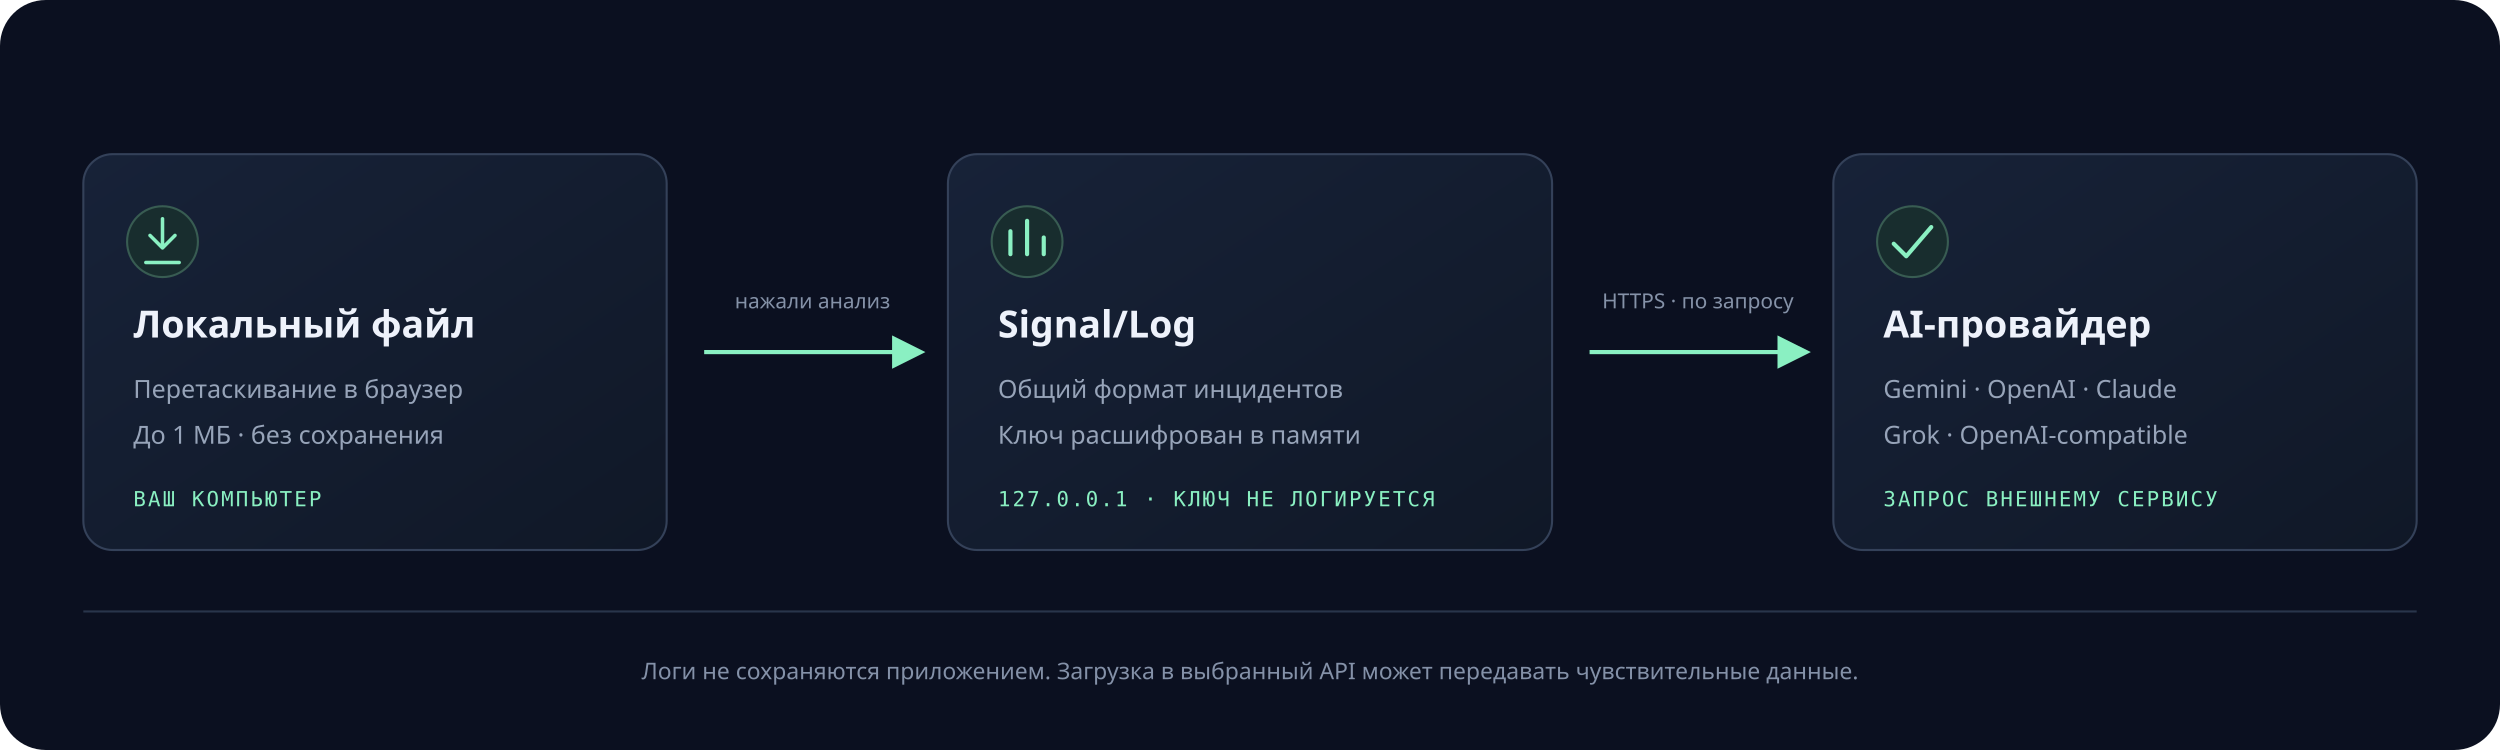
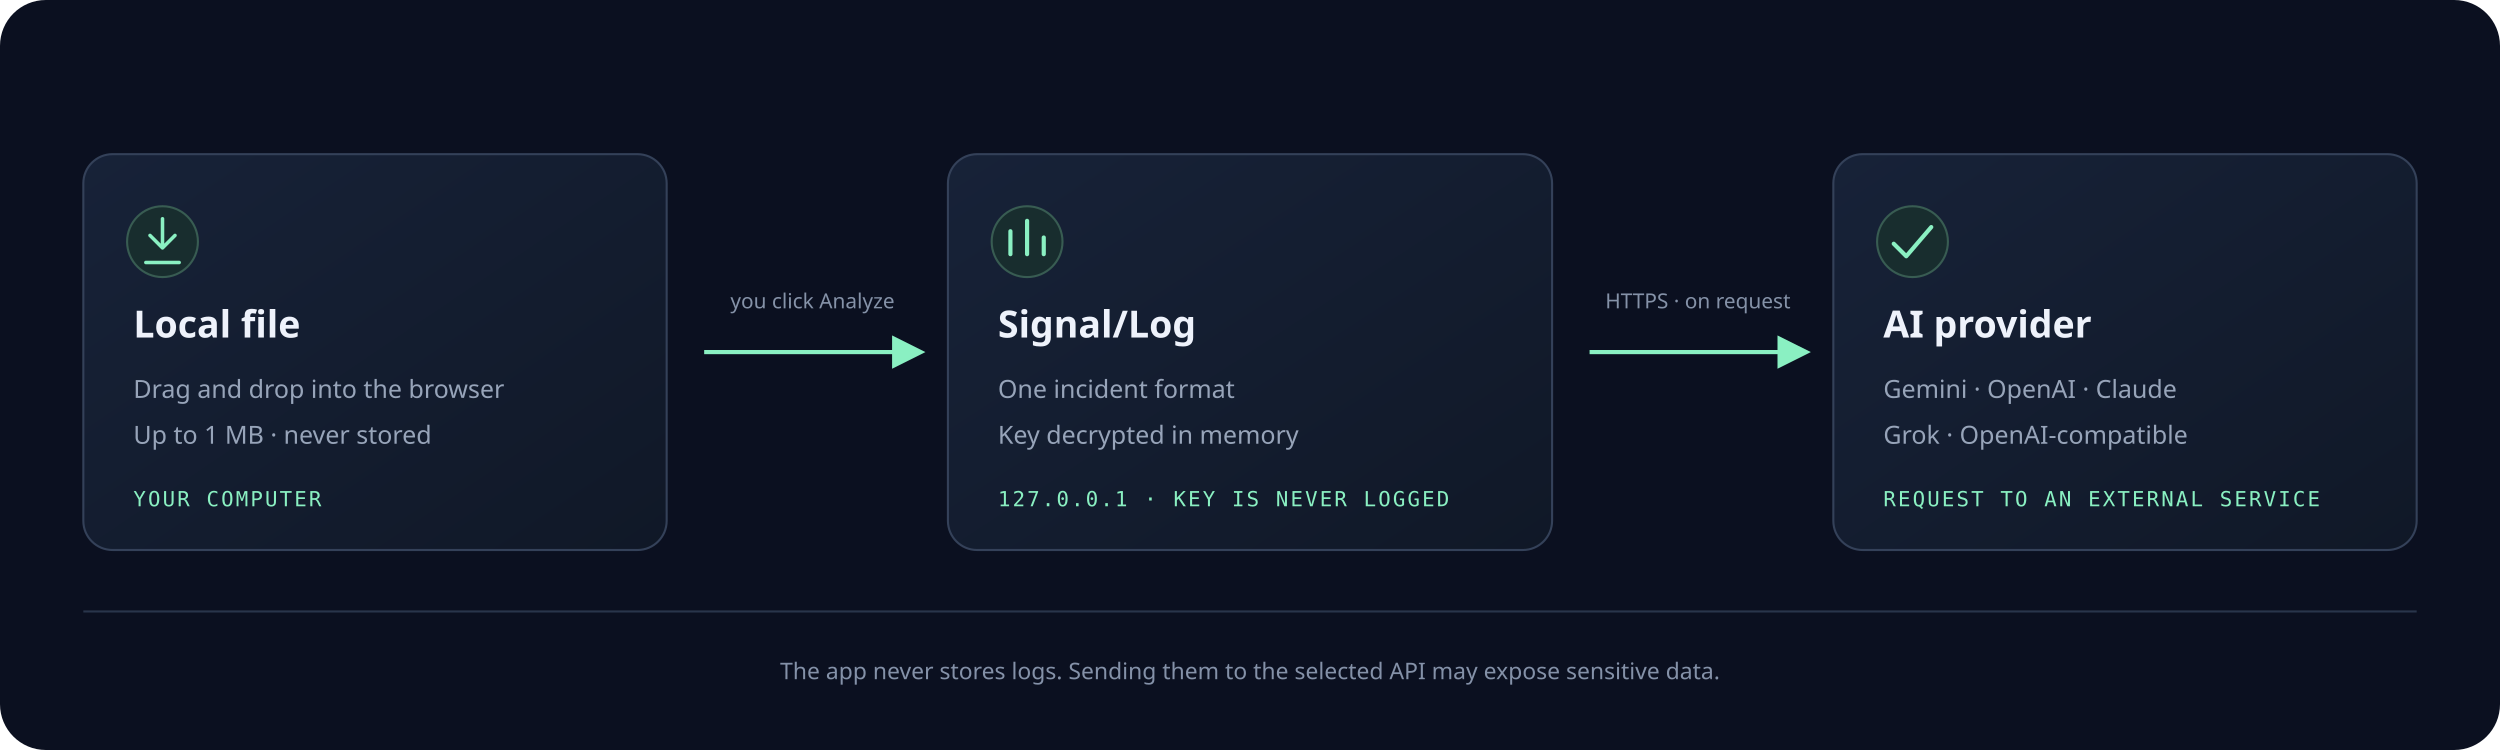
<svg xmlns="http://www.w3.org/2000/svg" viewBox="0 0 1200 360" role="img" aria-labelledby="title desc">
  <defs>
    <linearGradient id="card" x1="0" y1="0" x2="1" y2="1">
      <stop offset="0" stop-color="#172238" />
      <stop offset="1" stop-color="#101827" />
    </linearGradient>
    <marker id="arrow" viewBox="0 0 10 10" refX="8" refY="5" markerWidth="8" markerHeight="8" orient="auto-start-reverse">
      <path d="M0 0 10 5 0 10z" fill="#8af0c2" />
    </marker>
  </defs>
  <rect width="1200" height="360" rx="22" fill="#0b1020" />
  <g font-family="Segoe UI, sans-serif">
    <rect x="40" y="74" width="280" height="190" rx="14" fill="url(#card)" stroke="#344159" />
    <circle cx="78" cy="116" r="17" fill="#182d2e" stroke="#385c52" />
    <path d="M78 105v14m-6-6 6 6 6-6m-14 13h16" fill="none" stroke="#8af0c2" stroke-width="1.7" stroke-linecap="round" stroke-linejoin="round" />
-     <text x="64" y="162" fill="#eef2fb" font-size="18" font-weight="700">Локальный файл</text>
-     <text x="64" y="191" fill="#97a4b9" font-size="12">Перетаскивание в браузер</text>
-     <text x="64" y="213" fill="#97a4b9" font-size="12">До 1 МБ · без сохранения</text>
-     <text x="64" y="243" fill="#8af0c2" font-family="Consolas, monospace" font-size="10" letter-spacing="1">ВАШ КОМПЬЮТЕР</text>
+     <text x="64" y="162" fill="#eef2fb" font-size="18" font-weight="700">Local file</text>
+     <text x="64" y="191" fill="#97a4b9" font-size="12">Drag and drop into the browser</text>
+     <text x="64" y="213" fill="#97a4b9" font-size="12">Up to 1 MB · never stored</text>
+     <text x="64" y="243" fill="#8af0c2" font-family="Consolas, monospace" font-size="10" letter-spacing="1">YOUR COMPUTER</text>
    <path d="M338 169h103" fill="none" stroke="#8af0c2" stroke-width="2" marker-end="url(#arrow)" />
-     <text x="390" y="148" text-anchor="middle" fill="#8592a8" font-size="10">нажали анализ</text>
+     <text x="390" y="148" text-anchor="middle" fill="#8592a8" font-size="10">you click Analyze</text>
    <rect x="455" y="74" width="290" height="190" rx="14" fill="url(#card)" stroke="#344159" />
    <circle cx="493" cy="116" r="17" fill="#182d2e" stroke="#385c52" />
    <path d="M485 122v-11m8 11v-16m8 16v-8" fill="none" stroke="#8af0c2" stroke-width="2" stroke-linecap="round" />
    <text x="479" y="162" fill="#eef2fb" font-size="18" font-weight="700">Signal/Log</text>
-     <text x="479" y="191" fill="#97a4b9" font-size="12">Общий формат инцидентов</text>
-     <text x="479" y="213" fill="#97a4b9" font-size="12">Ключ расшифрован в памяти</text>
-     <text x="479" y="243" fill="#8af0c2" font-family="Consolas, monospace" font-size="10" letter-spacing="1">127.0.0.1 · КЛЮЧ НЕ ЛОГИРУЕТСЯ</text>
+     <text x="479" y="191" fill="#97a4b9" font-size="12">One incident format</text>
+     <text x="479" y="213" fill="#97a4b9" font-size="12">Key decrypted in memory</text>
+     <text x="479" y="243" fill="#8af0c2" font-family="Consolas, monospace" font-size="10" letter-spacing="1">127.0.0.1 · KEY IS NEVER LOGGED</text>
    <path d="M763 169h103" fill="none" stroke="#8af0c2" stroke-width="2" marker-end="url(#arrow)" />
-     <text x="815" y="148" text-anchor="middle" fill="#8592a8" font-size="10">HTTPS · по запросу</text>
+     <text x="815" y="148" text-anchor="middle" fill="#8592a8" font-size="10">HTTPS · on request</text>
    <rect x="880" y="74" width="280" height="190" rx="14" fill="url(#card)" stroke="#344159" />
    <circle cx="918" cy="116" r="17" fill="#182d2e" stroke="#385c52" />
    <path d="m909 117 6 6 12-14" fill="none" stroke="#8af0c2" stroke-width="2" stroke-linecap="round" stroke-linejoin="round" />
-     <text x="904" y="162" fill="#eef2fb" font-size="18" font-weight="700">AI-провайдер</text>
+     <text x="904" y="162" fill="#eef2fb" font-size="18" font-weight="700">AI provider</text>
    <text x="904" y="191" fill="#97a4b9" font-size="12">Gemini · OpenAI · Claude</text>
    <text x="904" y="213" fill="#97a4b9" font-size="12">Grok · OpenAI-compatible</text>
-     <text x="904" y="243" fill="#8af0c2" font-family="Consolas, monospace" font-size="10" letter-spacing="1">ЗАПРОС ВНЕШНЕМУ СЕРВИСУ</text>
+     <text x="904" y="243" fill="#8af0c2" font-family="Consolas, monospace" font-size="10" letter-spacing="1">REQUEST TO AN EXTERNAL SERVICE</text>
    <rect x="40" y="293" width="1120" height="1" fill="#29354b" />
-     <text x="600" y="326" text-anchor="middle" fill="#8491a8" font-size="11">Логи не сохраняются приложением. Загрузка в выбранный API может передавать чувствительные данные.</text>
+     <text x="600" y="326" text-anchor="middle" fill="#8491a8" font-size="11">The app never stores logs. Sending them to the selected API may expose sensitive data.</text>
  </g>
</svg>
